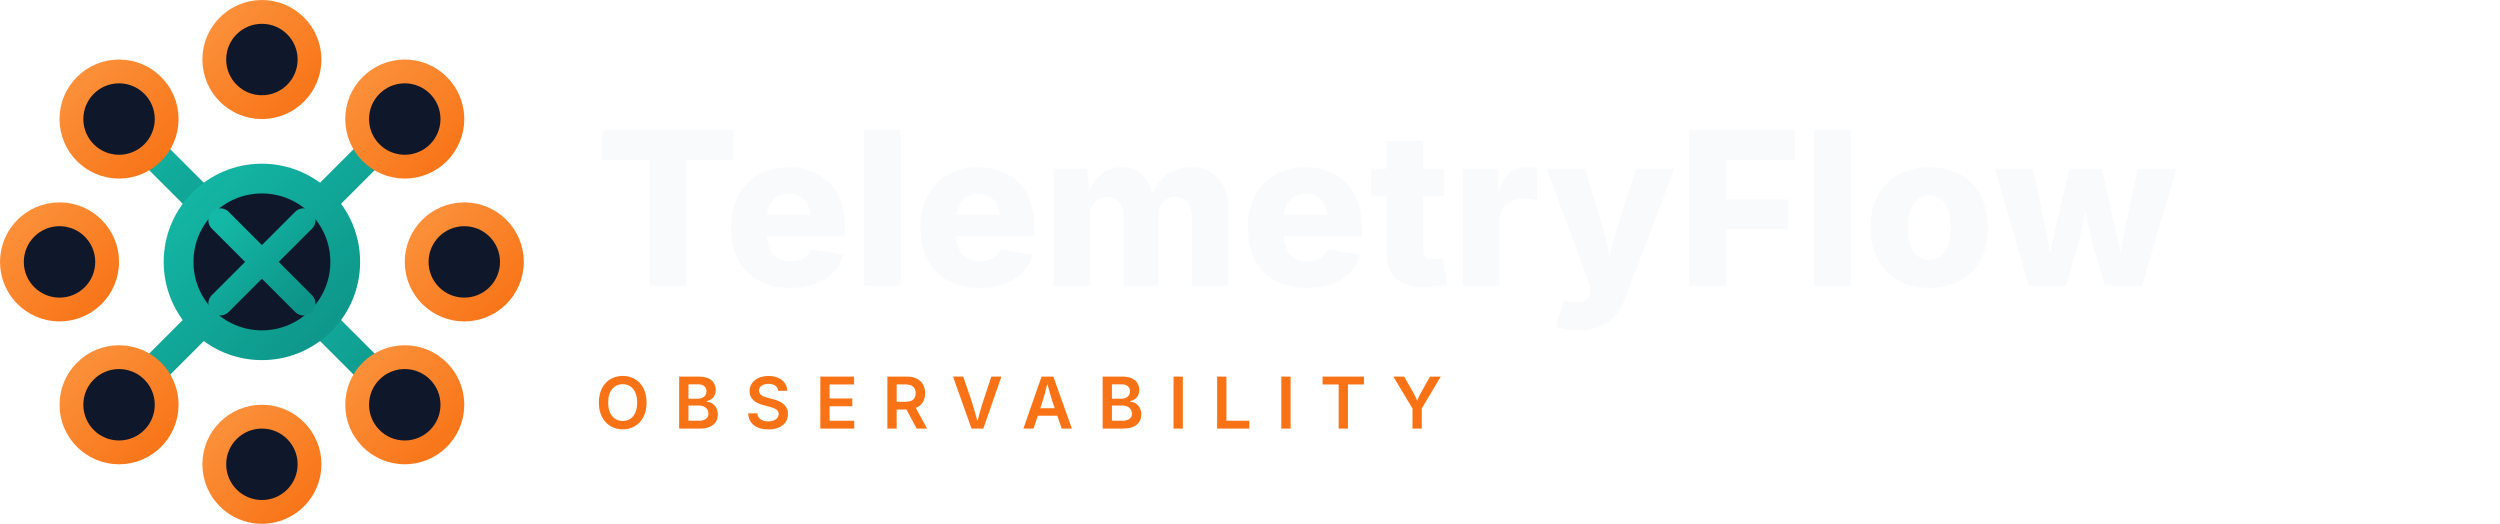
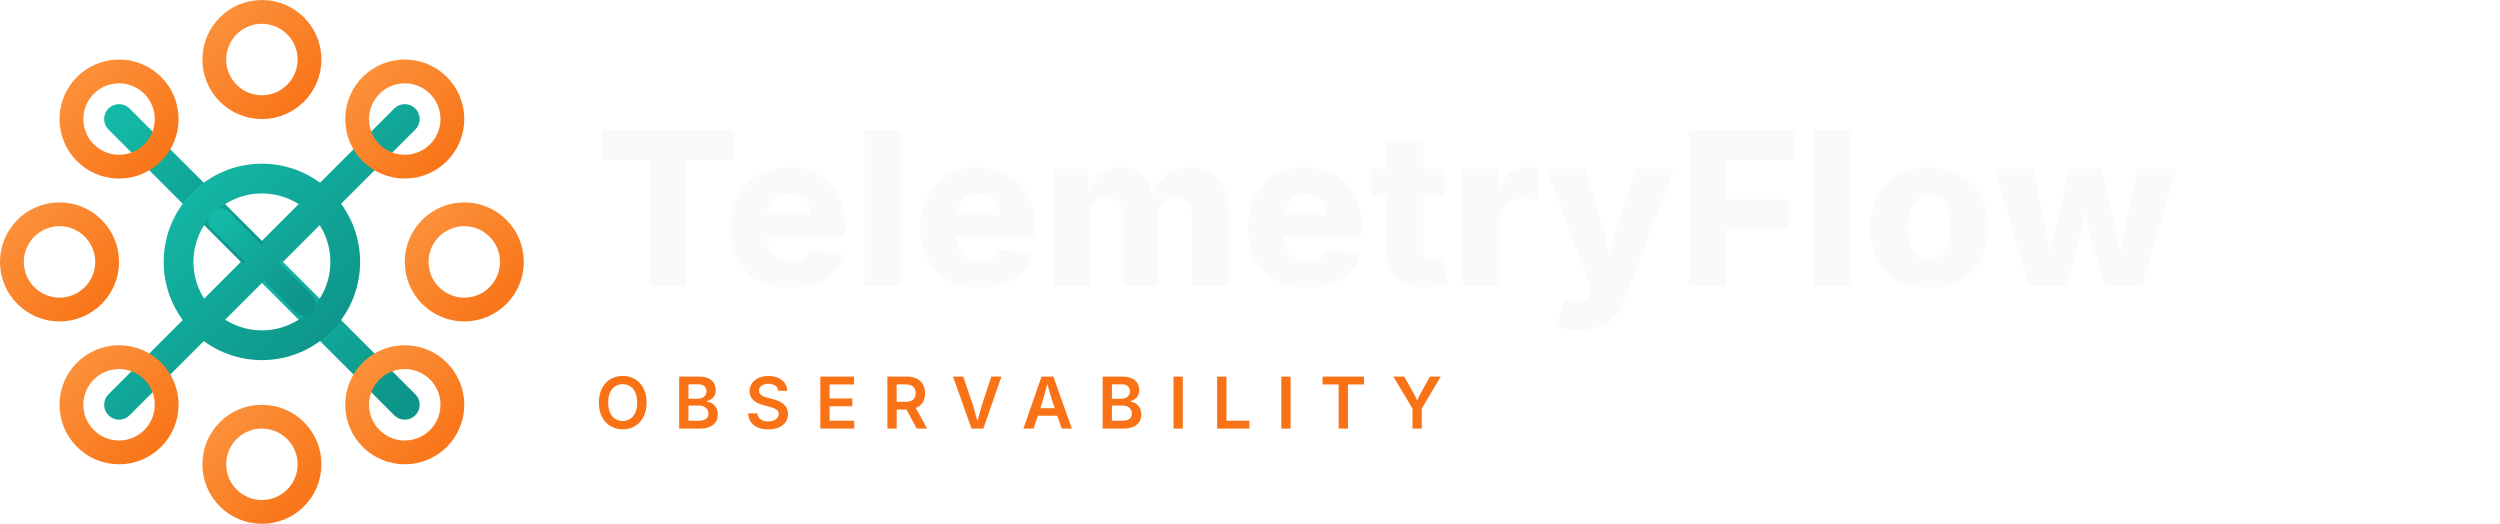
<svg xmlns="http://www.w3.org/2000/svg" width="420" height="88" viewBox="0 0 420 88">
  <defs>
    <linearGradient id="teal" x1="0%" y1="0%" x2="100%" y2="100%">
      <stop offset="0%" stop-color="#14b8a6" />
      <stop offset="100%" stop-color="#0d9488" />
    </linearGradient>
    <linearGradient id="coral" x1="0%" y1="0%" x2="100%" y2="100%">
      <stop offset="0%" stop-color="#fb923c" />
      <stop offset="100%" stop-color="#f97316" />
    </linearGradient>
  </defs>
  <line x1="44" y1="44" x2="44" y2="10" stroke="url(#teal)" stroke-width="5" stroke-linecap="round" />
  <line x1="44" y1="44" x2="68" y2="20" stroke="url(#teal)" stroke-width="5" stroke-linecap="round" />
  <line x1="44" y1="44" x2="78" y2="44" stroke="url(#teal)" stroke-width="5" stroke-linecap="round" />
  <line x1="44" y1="44" x2="68" y2="68" stroke="url(#teal)" stroke-width="5" stroke-linecap="round" />
  <line x1="44" y1="44" x2="44" y2="78" stroke="url(#teal)" stroke-width="5" stroke-linecap="round" />
  <line x1="44" y1="44" x2="20" y2="68" stroke="url(#teal)" stroke-width="5" stroke-linecap="round" />
  <line x1="44" y1="44" x2="10" y2="44" stroke="url(#teal)" stroke-width="5" stroke-linecap="round" />
  <line x1="44" y1="44" x2="20" y2="20" stroke="url(#teal)" stroke-width="5" stroke-linecap="round" />
-   <circle cx="44" cy="10" r="8" fill="#0f172a" stroke="url(#coral)" stroke-width="4" />
-   <circle cx="68" cy="20" r="8" fill="#0f172a" stroke="url(#coral)" stroke-width="4" />
-   <circle cx="78" cy="44" r="8" fill="#0f172a" stroke="url(#coral)" stroke-width="4" />
-   <circle cx="68" cy="68" r="8" fill="#0f172a" stroke="url(#coral)" stroke-width="4" />
-   <circle cx="44" cy="78" r="8" fill="#0f172a" stroke="url(#coral)" stroke-width="4" />
-   <circle cx="20" cy="68" r="8" fill="#0f172a" stroke="url(#coral)" stroke-width="4" />
-   <circle cx="10" cy="44" r="8" fill="#0f172a" stroke="url(#coral)" stroke-width="4" />
-   <circle cx="20" cy="20" r="8" fill="#0f172a" stroke="url(#coral)" stroke-width="4" />
-   <circle cx="44" cy="44" r="14" fill="#0f172a" stroke="url(#teal)" stroke-width="5" />
+   <circle cx="44" cy="10" r="8" fill="none" stroke="url(#coral)" stroke-width="4" />
+   <circle cx="68" cy="20" r="8" fill="none" stroke="url(#coral)" stroke-width="4" />
+   <circle cx="78" cy="44" r="8" fill="none" stroke="url(#coral)" stroke-width="4" />
+   <circle cx="68" cy="68" r="8" fill="none" stroke="url(#coral)" stroke-width="4" />
+   <circle cx="44" cy="78" r="8" fill="none" stroke="url(#coral)" stroke-width="4" />
+   <circle cx="20" cy="68" r="8" fill="none" stroke="url(#coral)" stroke-width="4" />
+   <circle cx="10" cy="44" r="8" fill="none" stroke="url(#coral)" stroke-width="4" />
+   <circle cx="20" cy="20" r="8" fill="none" stroke="url(#coral)" stroke-width="4" />
+   <circle cx="44" cy="44" r="14" fill="none" stroke="url(#teal)" stroke-width="5" />
  <line x1="37" y1="37" x2="51" y2="51" stroke="url(#teal)" stroke-width="4" stroke-linecap="round" />
  <line x1="51" y1="37" x2="37" y2="51" stroke="url(#teal)" stroke-width="4" stroke-linecap="round" />
  <text x="100" y="48" font-family="system-ui, -apple-system, BlinkMacSystemFont, 'Segoe UI', sans-serif" font-size="36" font-weight="800" fill="#f8fafc">TelemetryFlow</text>
  <text x="100" y="72" font-family="system-ui, -apple-system, BlinkMacSystemFont, 'Segoe UI', sans-serif" font-size="12" font-weight="600" fill="#f97316" letter-spacing="4">OBSERVABILITY</text>
</svg>
